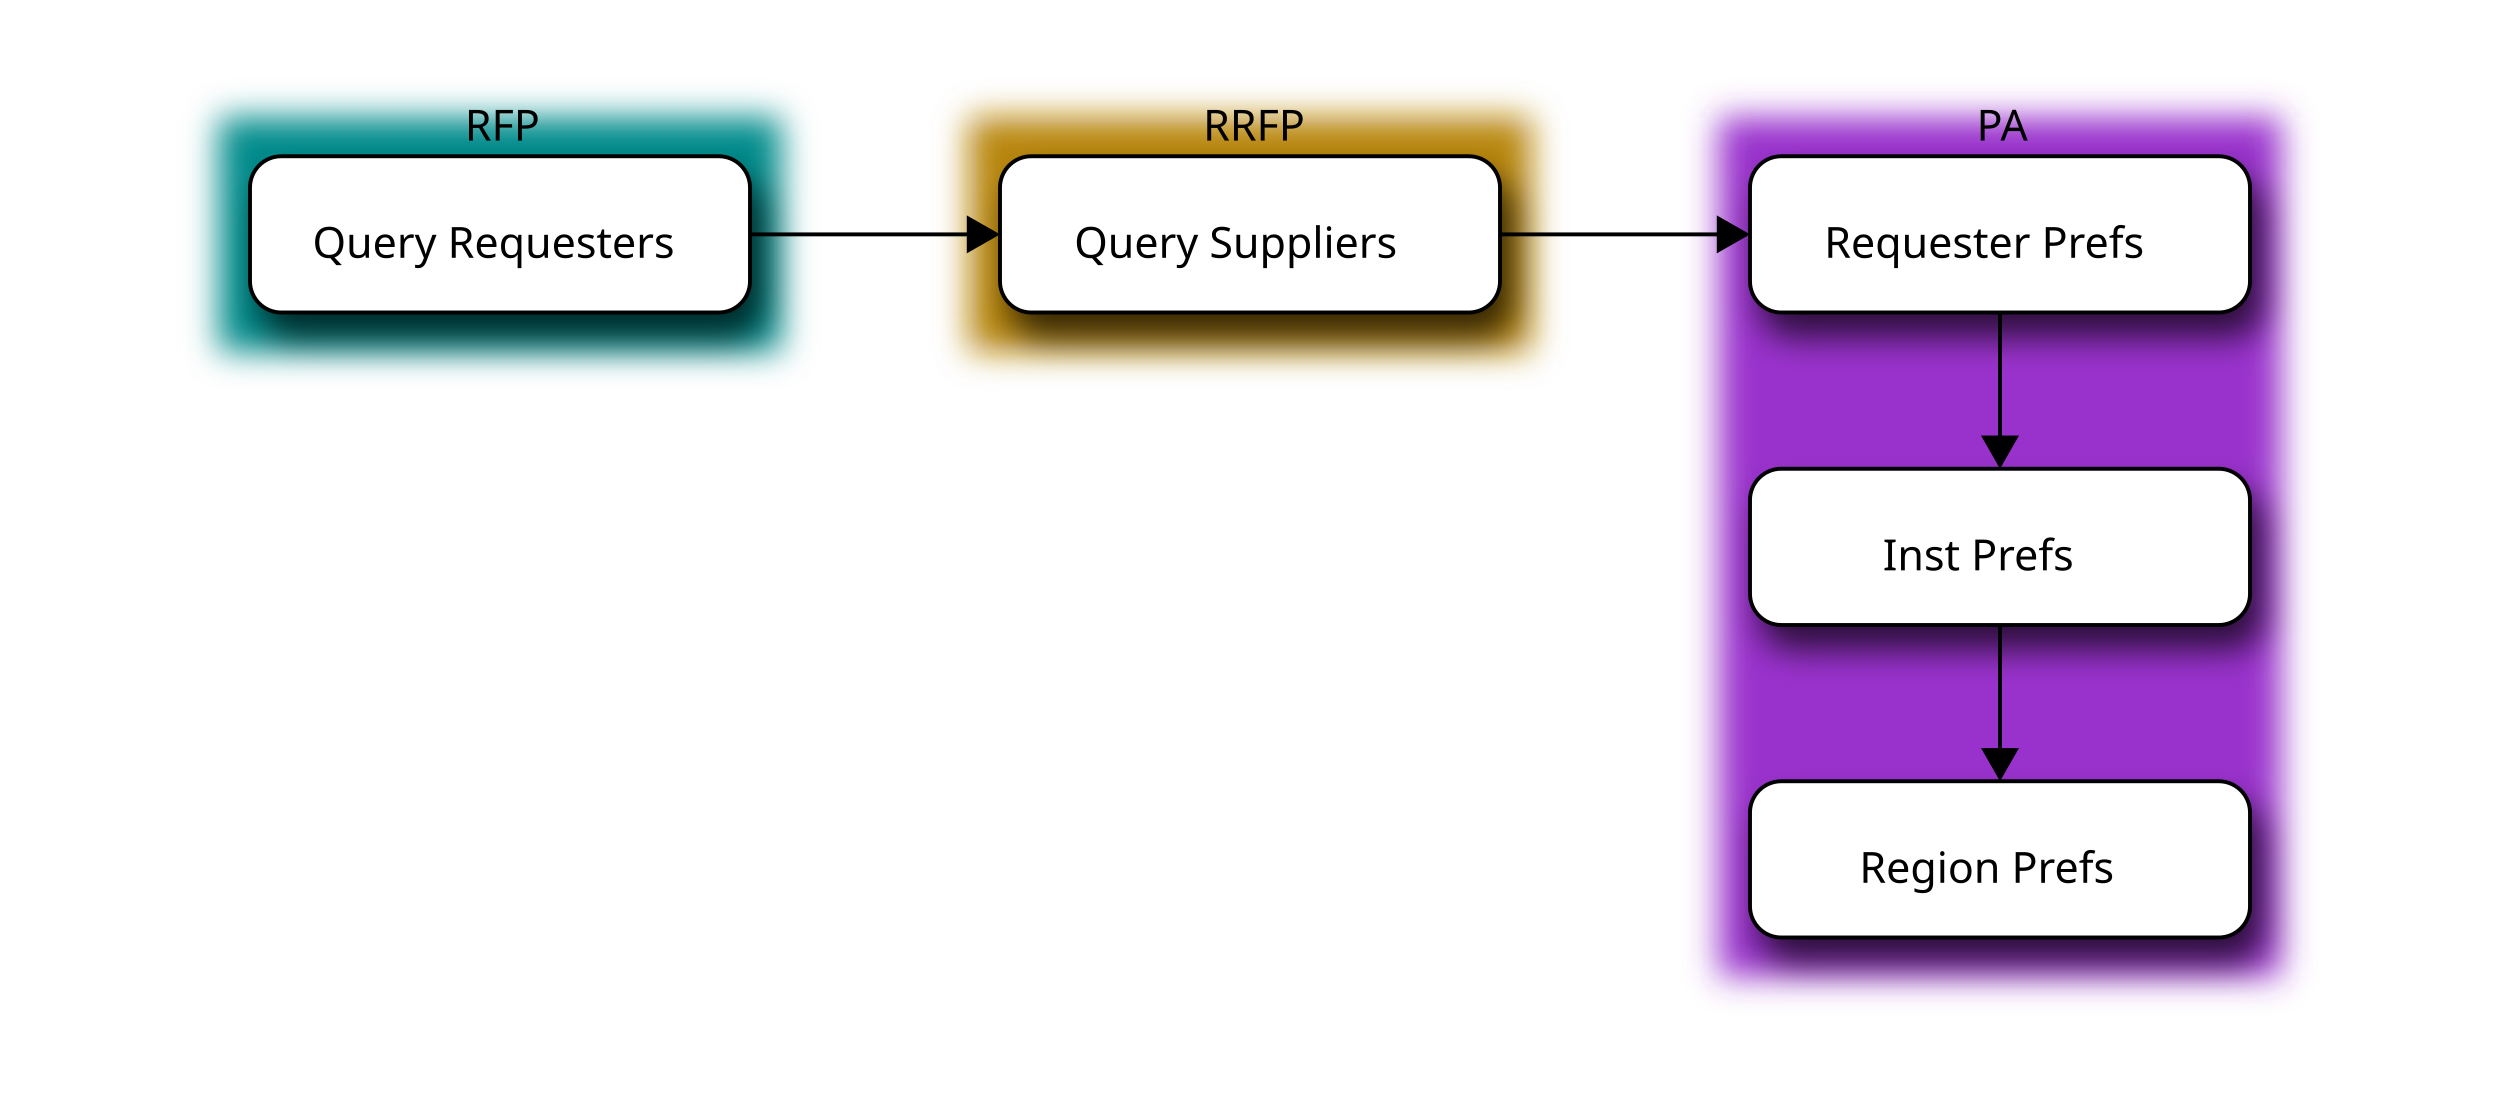
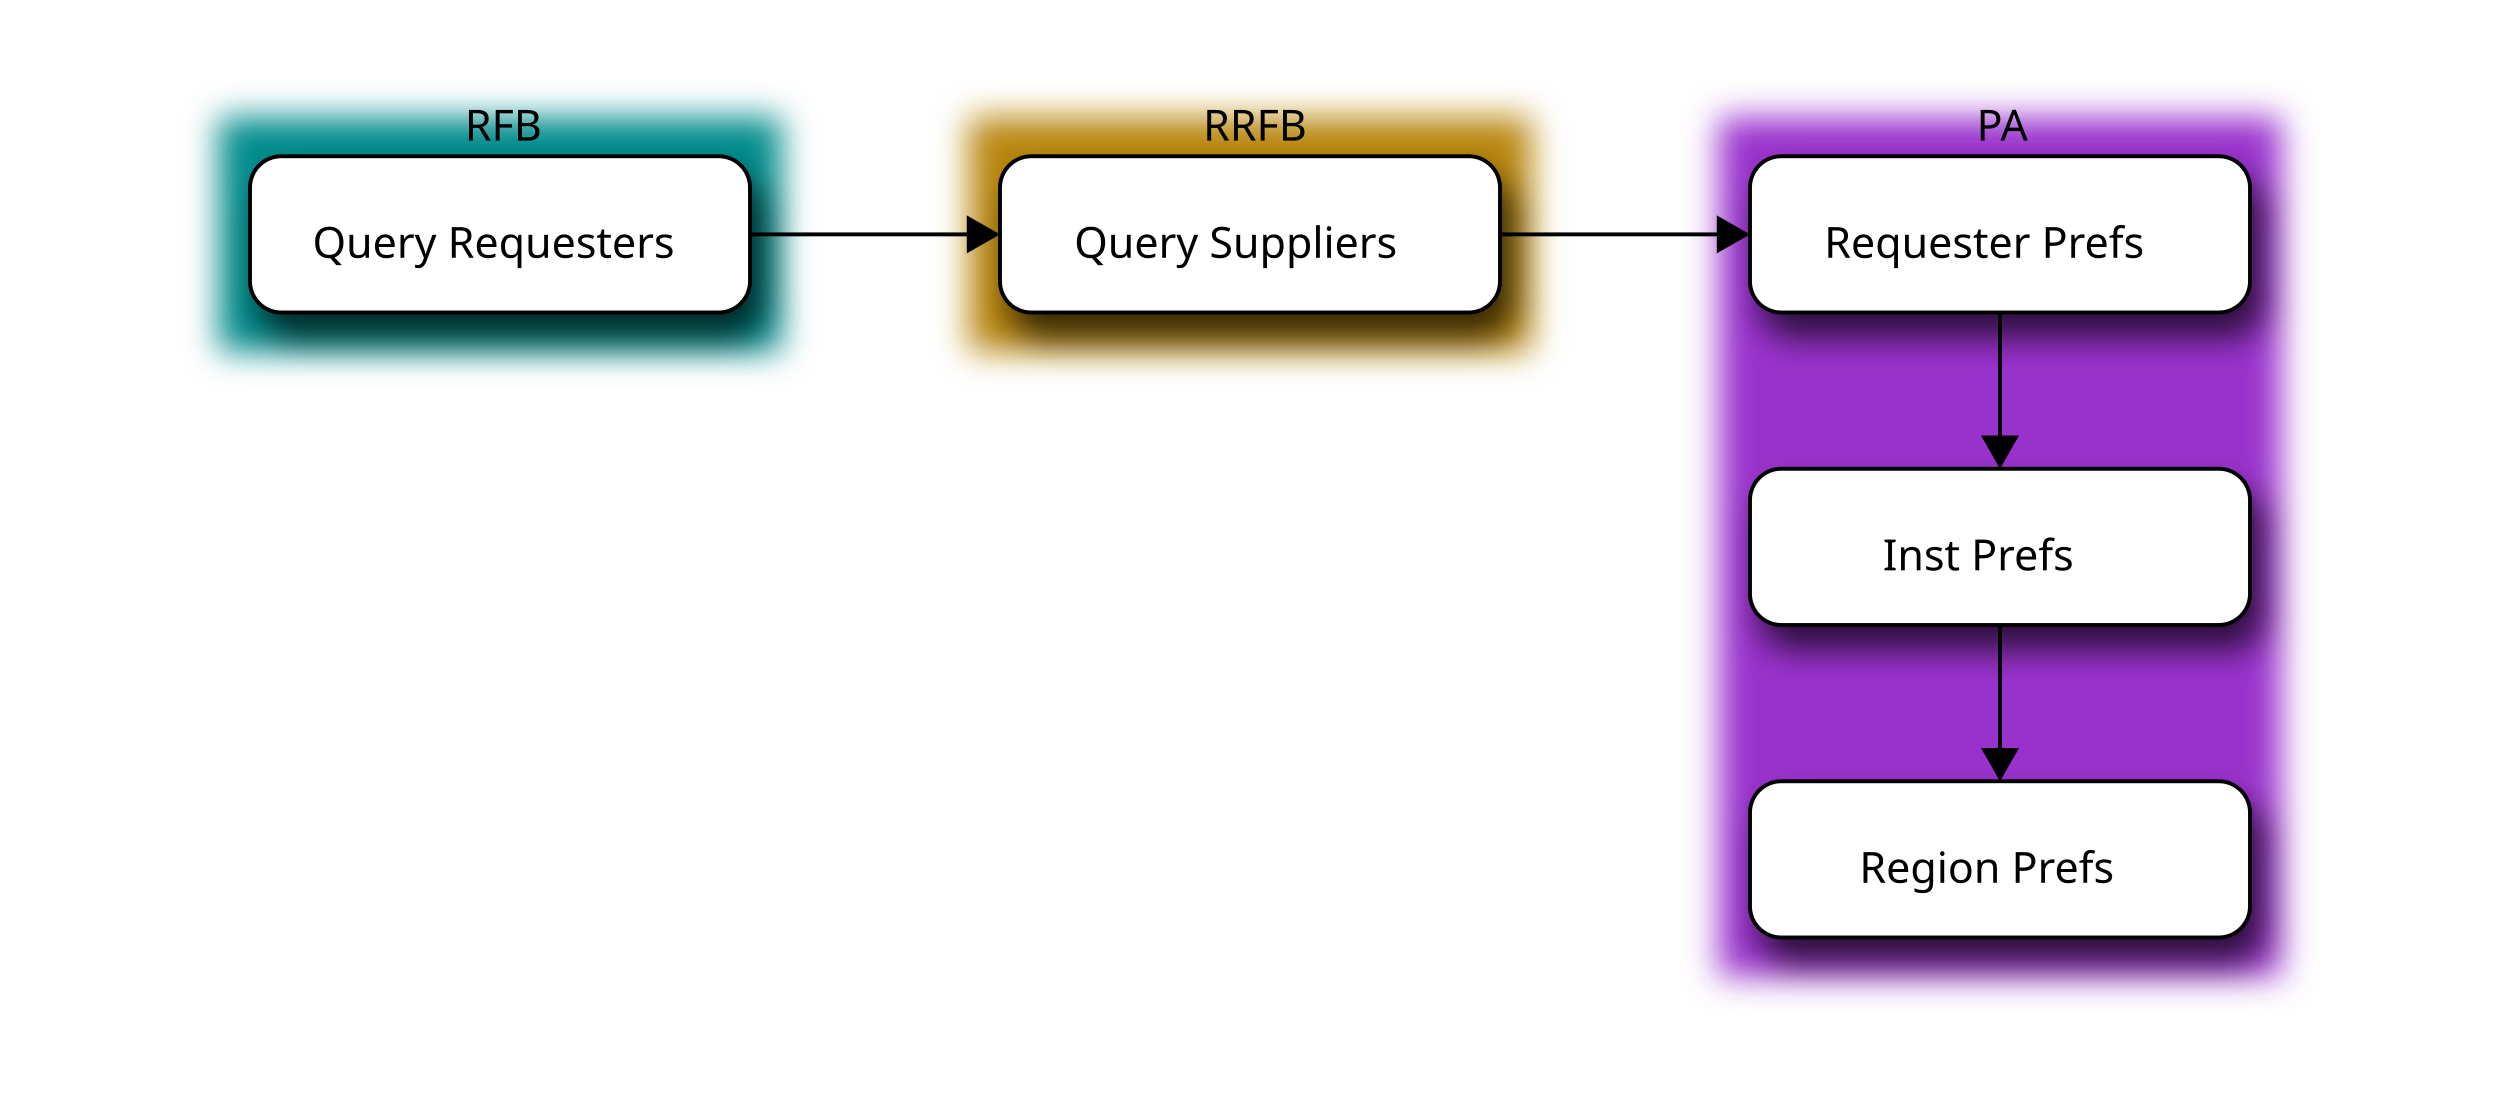
<svg xmlns="http://www.w3.org/2000/svg" viewBox="0 0 640 280">
  <defs id="defs_block">
    <filter height="1.504" id="filter_blur" width="1.157" x="-0.079" y="-0.252">
      <feGaussianBlur id="feGaussianBlur3780" stdDeviation="4.2" />
    </filter>
  </defs>
  <rect fill="rgb(0,139,139)" height="60" style="filter:url(#filter_blur)" width="144" x="56" y="30" />
  <rect fill="rgb(184,134,11)" height="60" style="filter:url(#filter_blur)" width="144" x="248" y="30" />
  <rect fill="rgb(153,50,204)" height="220" style="filter:url(#filter_blur)" width="144" x="440" y="30" />
  <path d="M 75 46 L 187 46 A8,8 0 0 1 195 54 L 195 78 A8,8 0 0 1 187 86 L 75 86 A8,8 0 0 1 67 78 L 67 54 A8,8 0 0 1 75 46" fill="rgb(0,0,0)" stroke="rgb(0,0,0)" style="filter:url(#filter_blur);opacity:0.7;fill-opacity:1" />
  <path d="M 267 46 L 379 46 A8,8 0 0 1 387 54 L 387 78 A8,8 0 0 1 379 86 L 267 86 A8,8 0 0 1 259 78 L 259 54 A8,8 0 0 1 267 46" fill="rgb(0,0,0)" stroke="rgb(0,0,0)" style="filter:url(#filter_blur);opacity:0.7;fill-opacity:1" />
  <path d="M 459 46 L 571 46 A8,8 0 0 1 579 54 L 579 78 A8,8 0 0 1 571 86 L 459 86 A8,8 0 0 1 451 78 L 451 54 A8,8 0 0 1 459 46" fill="rgb(0,0,0)" stroke="rgb(0,0,0)" style="filter:url(#filter_blur);opacity:0.7;fill-opacity:1" />
  <path d="M 459 126 L 571 126 A8,8 0 0 1 579 134 L 579 158 A8,8 0 0 1 571 166 L 459 166 A8,8 0 0 1 451 158 L 451 134 A8,8 0 0 1 459 126" fill="rgb(0,0,0)" stroke="rgb(0,0,0)" style="filter:url(#filter_blur);opacity:0.7;fill-opacity:1" />
  <path d="M 459 206 L 571 206 A8,8 0 0 1 579 214 L 579 238 A8,8 0 0 1 571 246 L 459 246 A8,8 0 0 1 451 238 L 451 214 A8,8 0 0 1 459 206" fill="rgb(0,0,0)" stroke="rgb(0,0,0)" style="filter:url(#filter_blur);opacity:0.7;fill-opacity:1" />
  <path d="M 72 40 L 184 40 A8,8 0 0 1 192 48 L 192 72 A8,8 0 0 1 184 80 L 72 80 A8,8 0 0 1 64 72 L 64 48 A8,8 0 0 1 72 40" fill="rgb(255,255,255)" stroke="rgb(0,0,0)" />
  <text fill="rgb(0,0,0)" font-family="sansserif" font-size="11" font-style="normal" font-weight="normal" x="80" y="66">Query Requesters</text>
  <path d="M 264 40 L 376 40 A8,8 0 0 1 384 48 L 384 72 A8,8 0 0 1 376 80 L 264 80 A8,8 0 0 1 256 72 L 256 48 A8,8 0 0 1 264 40" fill="rgb(255,255,255)" stroke="rgb(0,0,0)" />
  <text fill="rgb(0,0,0)" font-family="sansserif" font-size="11" font-style="normal" font-weight="normal" x="275" y="66">Query Suppliers</text>
  <path d="M 456 40 L 568 40 A8,8 0 0 1 576 48 L 576 72 A8,8 0 0 1 568 80 L 456 80 A8,8 0 0 1 448 72 L 448 48 A8,8 0 0 1 456 40" fill="rgb(255,255,255)" stroke="rgb(0,0,0)" />
  <text fill="rgb(0,0,0)" font-family="sansserif" font-size="11" font-style="normal" font-weight="normal" x="467" y="66">Requester Prefs</text>
  <path d="M 456 120 L 568 120 A8,8 0 0 1 576 128 L 576 152 A8,8 0 0 1 568 160 L 456 160 A8,8 0 0 1 448 152 L 448 128 A8,8 0 0 1 456 120" fill="rgb(255,255,255)" stroke="rgb(0,0,0)" />
  <text fill="rgb(0,0,0)" font-family="sansserif" font-size="11" font-style="normal" font-weight="normal" x="482" y="146">Inst Prefs</text>
  <path d="M 456 200 L 568 200 A8,8 0 0 1 576 208 L 576 232 A8,8 0 0 1 568 240 L 456 240 A8,8 0 0 1 448 232 L 448 208 A8,8 0 0 1 456 200" fill="rgb(255,255,255)" stroke="rgb(0,0,0)" />
  <text fill="rgb(0,0,0)" font-family="sansserif" font-size="11" font-style="normal" font-weight="normal" x="476" y="226">Region Prefs</text>
  <path d="M 192 60 L 248 60" fill="none" stroke="rgb(0,0,0)" />
  <polygon fill="rgb(0,0,0)" points="255,60 248,56 248,64 255,60" stroke="rgb(0,0,0)" />
  <path d="M 384 60 L 440 60" fill="none" stroke="rgb(0,0,0)" />
  <polygon fill="rgb(0,0,0)" points="447,60 440,56 440,64 447,60" stroke="rgb(0,0,0)" />
  <path d="M 512 80 L 512 112" fill="none" stroke="rgb(0,0,0)" />
  <polygon fill="rgb(0,0,0)" points="512,119 508,112 516,112 512,119" stroke="rgb(0,0,0)" />
  <path d="M 512 160 L 512 192" fill="none" stroke="rgb(0,0,0)" />
  <polygon fill="rgb(0,0,0)" points="512,199 508,192 516,192 512,199" stroke="rgb(0,0,0)" />
-   <text fill="rgb(0,0,0)" font-family="sansserif" font-size="11" font-style="normal" font-weight="normal" x="119" y="36">RFP</text>
-   <text fill="rgb(0,0,0)" font-family="sansserif" font-size="11" font-style="normal" font-weight="normal" x="308" y="36">RRFP</text>
+   <text fill="rgb(0,0,0)" font-family="sansserif" font-size="11" font-style="normal" font-weight="normal" x="119" y="36">RFB</text>
+   <text fill="rgb(0,0,0)" font-family="sansserif" font-size="11" font-style="normal" font-weight="normal" x="308" y="36">RRFB</text>
  <text fill="rgb(0,0,0)" font-family="sansserif" font-size="11" font-style="normal" font-weight="normal" x="506" y="36">PA</text>
</svg>
